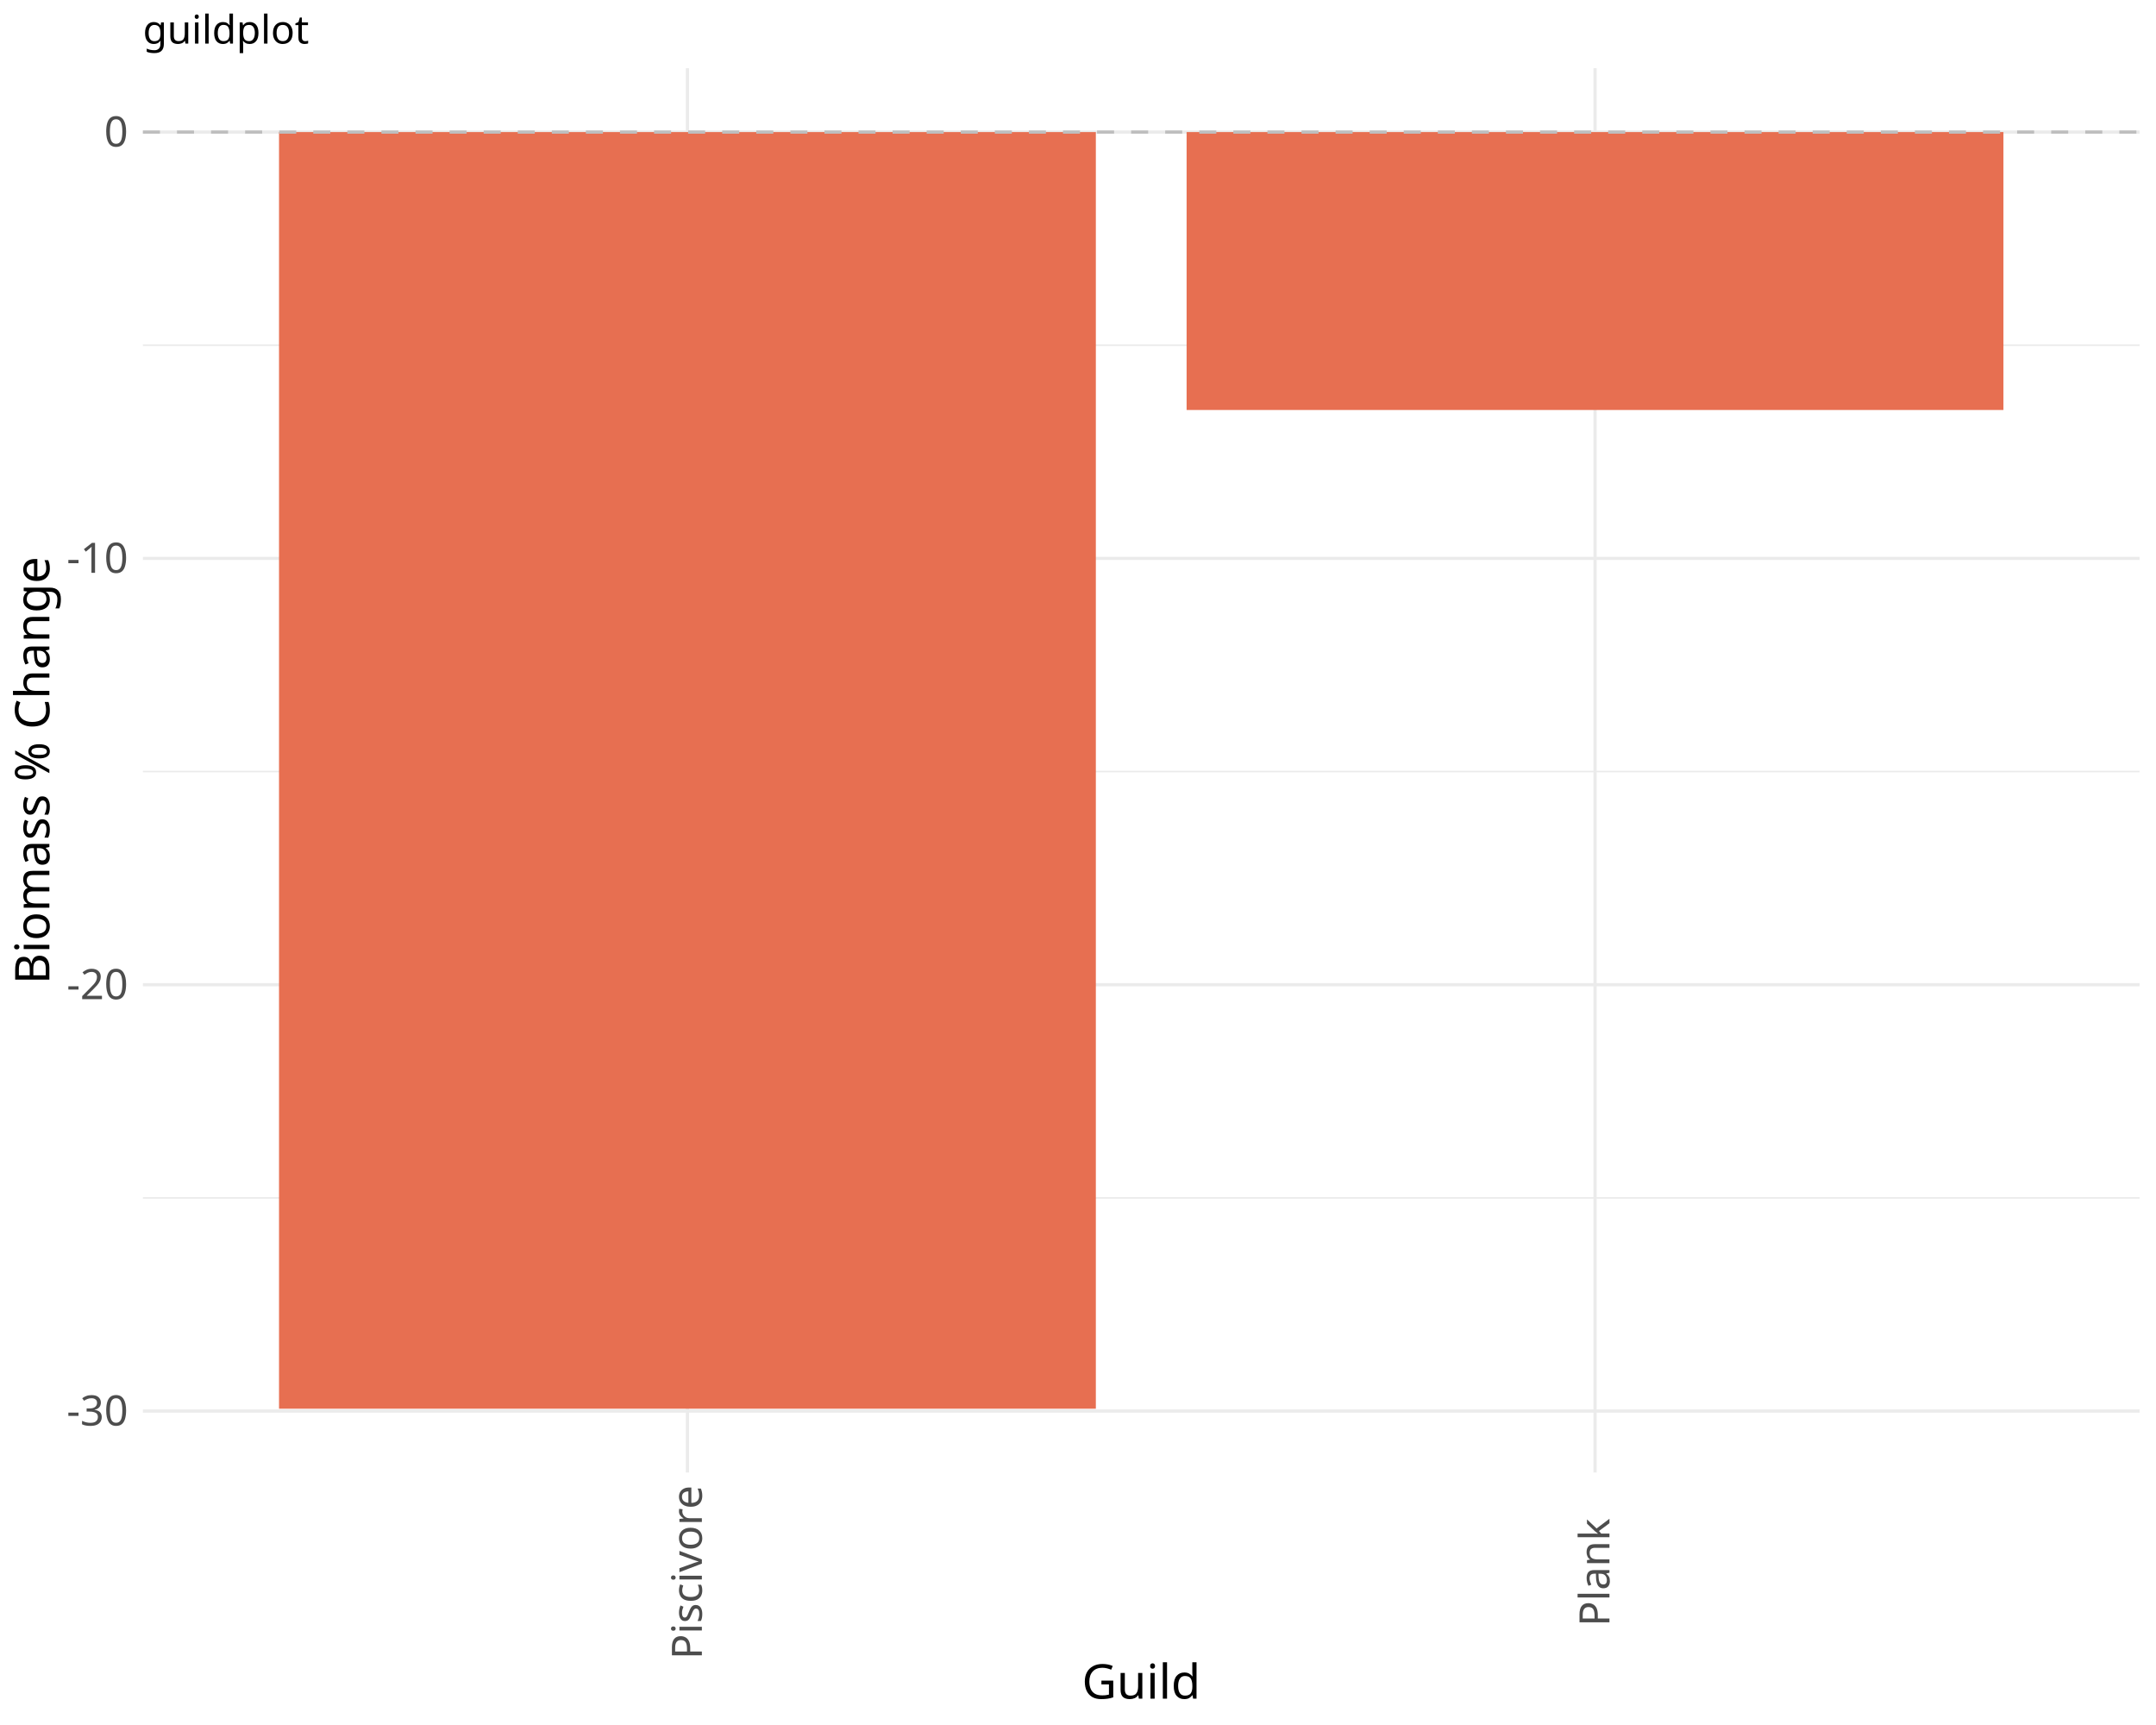
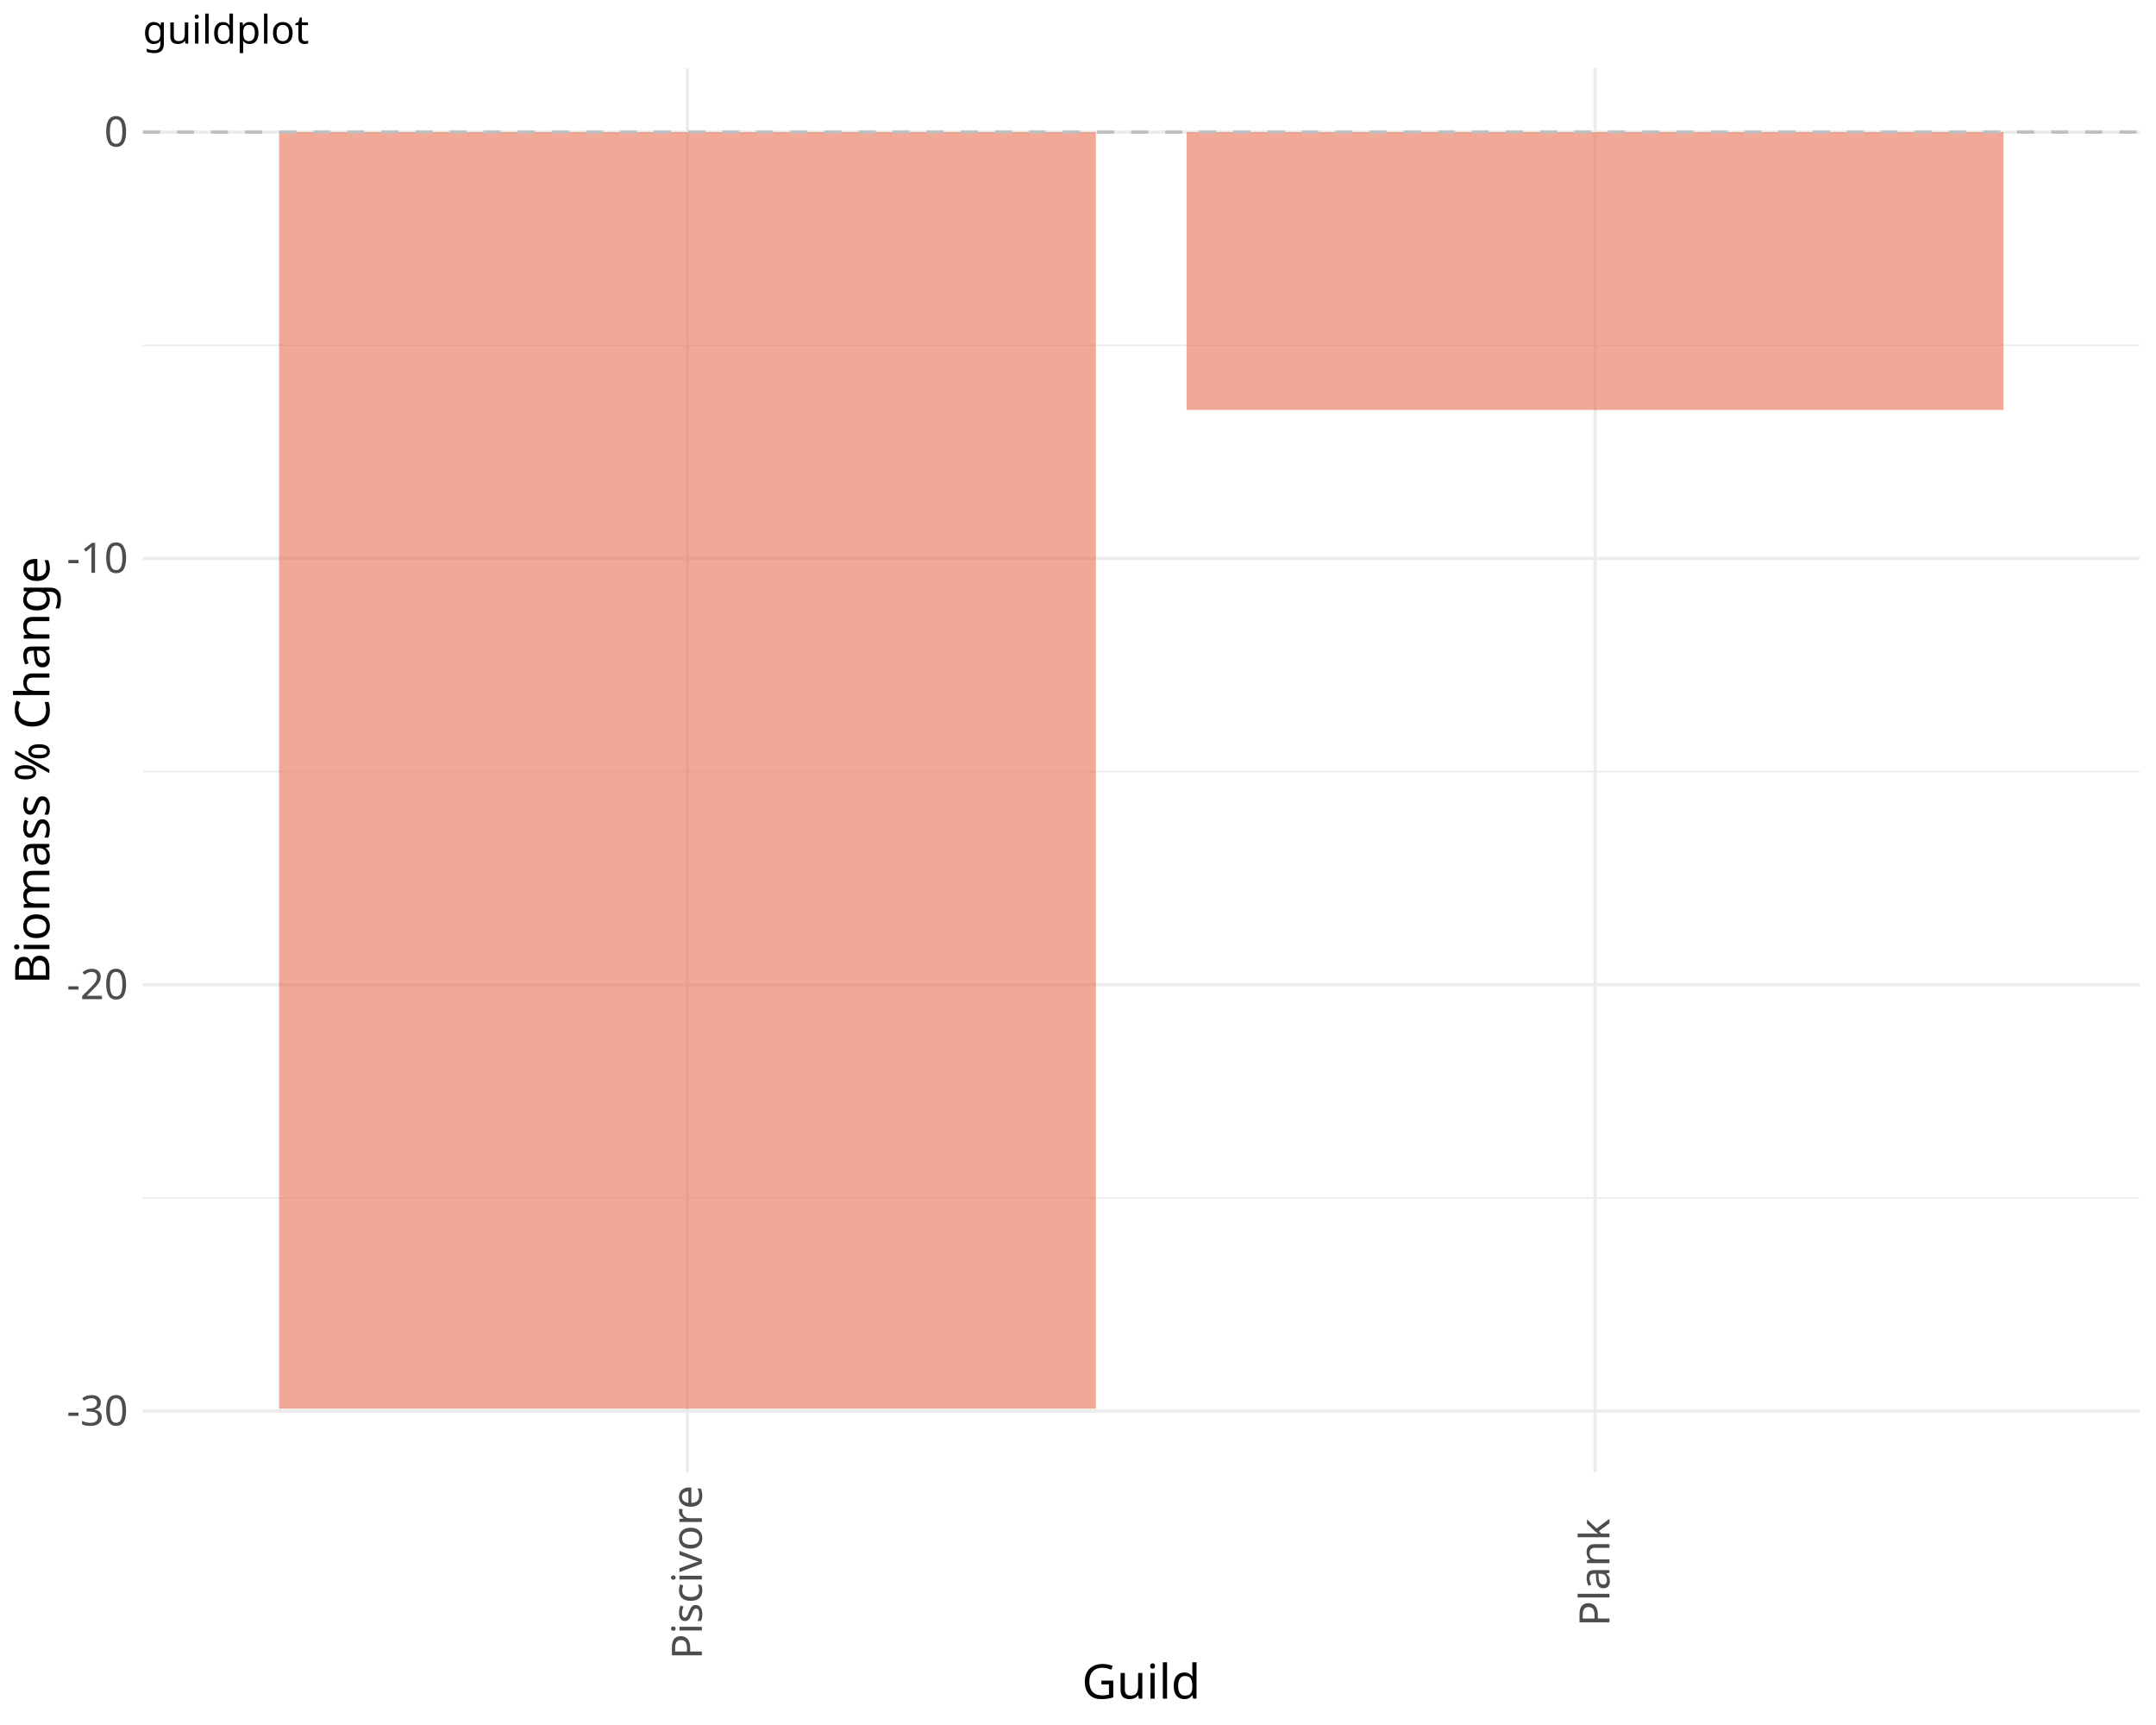
<svg xmlns="http://www.w3.org/2000/svg" class="svglite" data-engine-version="2.0" width="720.00pt" height="576.00pt" viewBox="0 0 720.00 576.00">
  <defs>
    <style type="text/css">
    .svglite line, .svglite polyline, .svglite polygon, .svglite path, .svglite rect, .svglite circle {
      fill: none;
      stroke: #000000;
      stroke-linecap: round;
      stroke-linejoin: round;
      stroke-miterlimit: 10.00;
    }
  </style>
  </defs>
  <rect width="100%" height="100%" style="stroke: none; fill: #FFFFFF;" />
  <defs>
    <clipPath id="cpMC4wMHw3MjAuMDB8MC4wMHw1NzYuMDA=">
      <rect x="0.00" y="0.00" width="720.00" height="576.00" />
    </clipPath>
  </defs>
  <g clip-path="url(#cpMC4wMHw3MjAuMDB8MC4wMHw1NzYuMDA=)">
    <rect x="0.00" y="0.00" width="720.00" height="576.00" style="stroke-width: 1.07; stroke: none; fill: #FFFFFF;" />
  </g>
  <defs>
    <clipPath id="cpNDcuNzJ8NzE0LjUyfDIyLjc4fDQ5MS43MQ==">
      <rect x="47.72" y="22.78" width="666.80" height="468.92" />
    </clipPath>
  </defs>
  <g clip-path="url(#cpNDcuNzJ8NzE0LjUyfDIyLjc4fDQ5MS43MQ==)">
    <polyline points="47.72,399.99 714.52,399.99 " style="stroke-width: 0.53; stroke: #EBEBEB; stroke-linecap: butt;" />
    <polyline points="47.72,257.63 714.52,257.63 " style="stroke-width: 0.53; stroke: #EBEBEB; stroke-linecap: butt;" />
    <polyline points="47.72,115.28 714.52,115.28 " style="stroke-width: 0.53; stroke: #EBEBEB; stroke-linecap: butt;" />
    <polyline points="47.72,471.17 714.52,471.17 " style="stroke-width: 1.07; stroke: #EBEBEB; stroke-linecap: butt;" />
    <polyline points="47.72,328.81 714.52,328.81 " style="stroke-width: 1.07; stroke: #EBEBEB; stroke-linecap: butt;" />
    <polyline points="47.72,186.46 714.52,186.46 " style="stroke-width: 1.07; stroke: #EBEBEB; stroke-linecap: butt;" />
    <polyline points="47.72,44.10 714.52,44.10 " style="stroke-width: 1.07; stroke: #EBEBEB; stroke-linecap: butt;" />
    <polyline points="229.57,491.71 229.57,22.78 " style="stroke-width: 1.07; stroke: #EBEBEB; stroke-linecap: butt;" />
    <polyline points="532.67,491.71 532.67,22.78 " style="stroke-width: 1.07; stroke: #EBEBEB; stroke-linecap: butt;" />
-     <rect x="93.18" y="44.10" width="272.78" height="426.29" style="stroke-width: 1.07; stroke: none; stroke-linecap: butt; stroke-linejoin: miter; fill: #E76F51;" />
-     <rect x="396.27" y="44.10" width="272.78" height="92.80" style="stroke-width: 1.07; stroke: none; stroke-linecap: butt; stroke-linejoin: miter; fill: #E76F51;" />
+     <rect x="93.18" y="44.10" width="272.78" height="426.29" style="stroke-width: 1.07; stroke: none; stroke-linecap: butt; stroke-linejoin: miter; fill: #E76F51; fill-opacity: 0.60;" />
+     <rect x="396.27" y="44.10" width="272.78" height="92.80" style="stroke-width: 1.07; stroke: none; stroke-linecap: butt; stroke-linejoin: miter; fill: #E76F51; fill-opacity: 0.60;" />
    <line x1="47.72" y1="44.10" x2="714.52" y2="44.10" style="stroke-width: 1.07; stroke: #BEBEBE; stroke-dasharray: 5.69,5.69; stroke-linecap: butt;" />
  </g>
  <g clip-path="url(#cpMC4wMHw3MjAuMDB8MC4wMHw1NzYuMDA=)">
    <text x="42.79" y="475.99" text-anchor="end" style="font-size: 14.00px; fill: #4D4D4D; font-family: sans;" textLength="20.24px" lengthAdjust="spacingAndGlyphs">-30</text>
    <text x="42.79" y="333.63" text-anchor="end" style="font-size: 14.00px; fill: #4D4D4D; font-family: sans;" textLength="20.24px" lengthAdjust="spacingAndGlyphs">-20</text>
    <text x="42.79" y="191.27" text-anchor="end" style="font-size: 14.00px; fill: #4D4D4D; font-family: sans;" textLength="20.24px" lengthAdjust="spacingAndGlyphs">-10</text>
    <text x="42.79" y="48.92" text-anchor="end" style="font-size: 14.00px; fill: #4D4D4D; font-family: sans;" textLength="7.79px" lengthAdjust="spacingAndGlyphs">0</text>
    <text transform="translate(234.39,525.04) rotate(-90)" text-anchor="middle" style="font-size: 14.00px; fill: #4D4D4D; font-family: sans;" textLength="56.81px" lengthAdjust="spacingAndGlyphs">Piscivore</text>
    <text transform="translate(537.48,525.04) rotate(-90)" text-anchor="middle" style="font-size: 14.00px; fill: #4D4D4D; font-family: sans;" textLength="35.03px" lengthAdjust="spacingAndGlyphs">Plank</text>
    <text x="381.12" y="567.20" text-anchor="middle" style="font-size: 16.00px; font-family: sans;" textLength="37.35px" lengthAdjust="spacingAndGlyphs">Guild</text>
    <text transform="translate(16.49,257.25) rotate(-90)" text-anchor="middle" style="font-size: 16.00px; font-family: sans;" textLength="140.54px" lengthAdjust="spacingAndGlyphs">Biomass % Change</text>
    <text x="47.72" y="14.56" style="font-size: 13.20px; font-family: sans;" textLength="49.17px" lengthAdjust="spacingAndGlyphs">guildplot</text>
  </g>
</svg>
